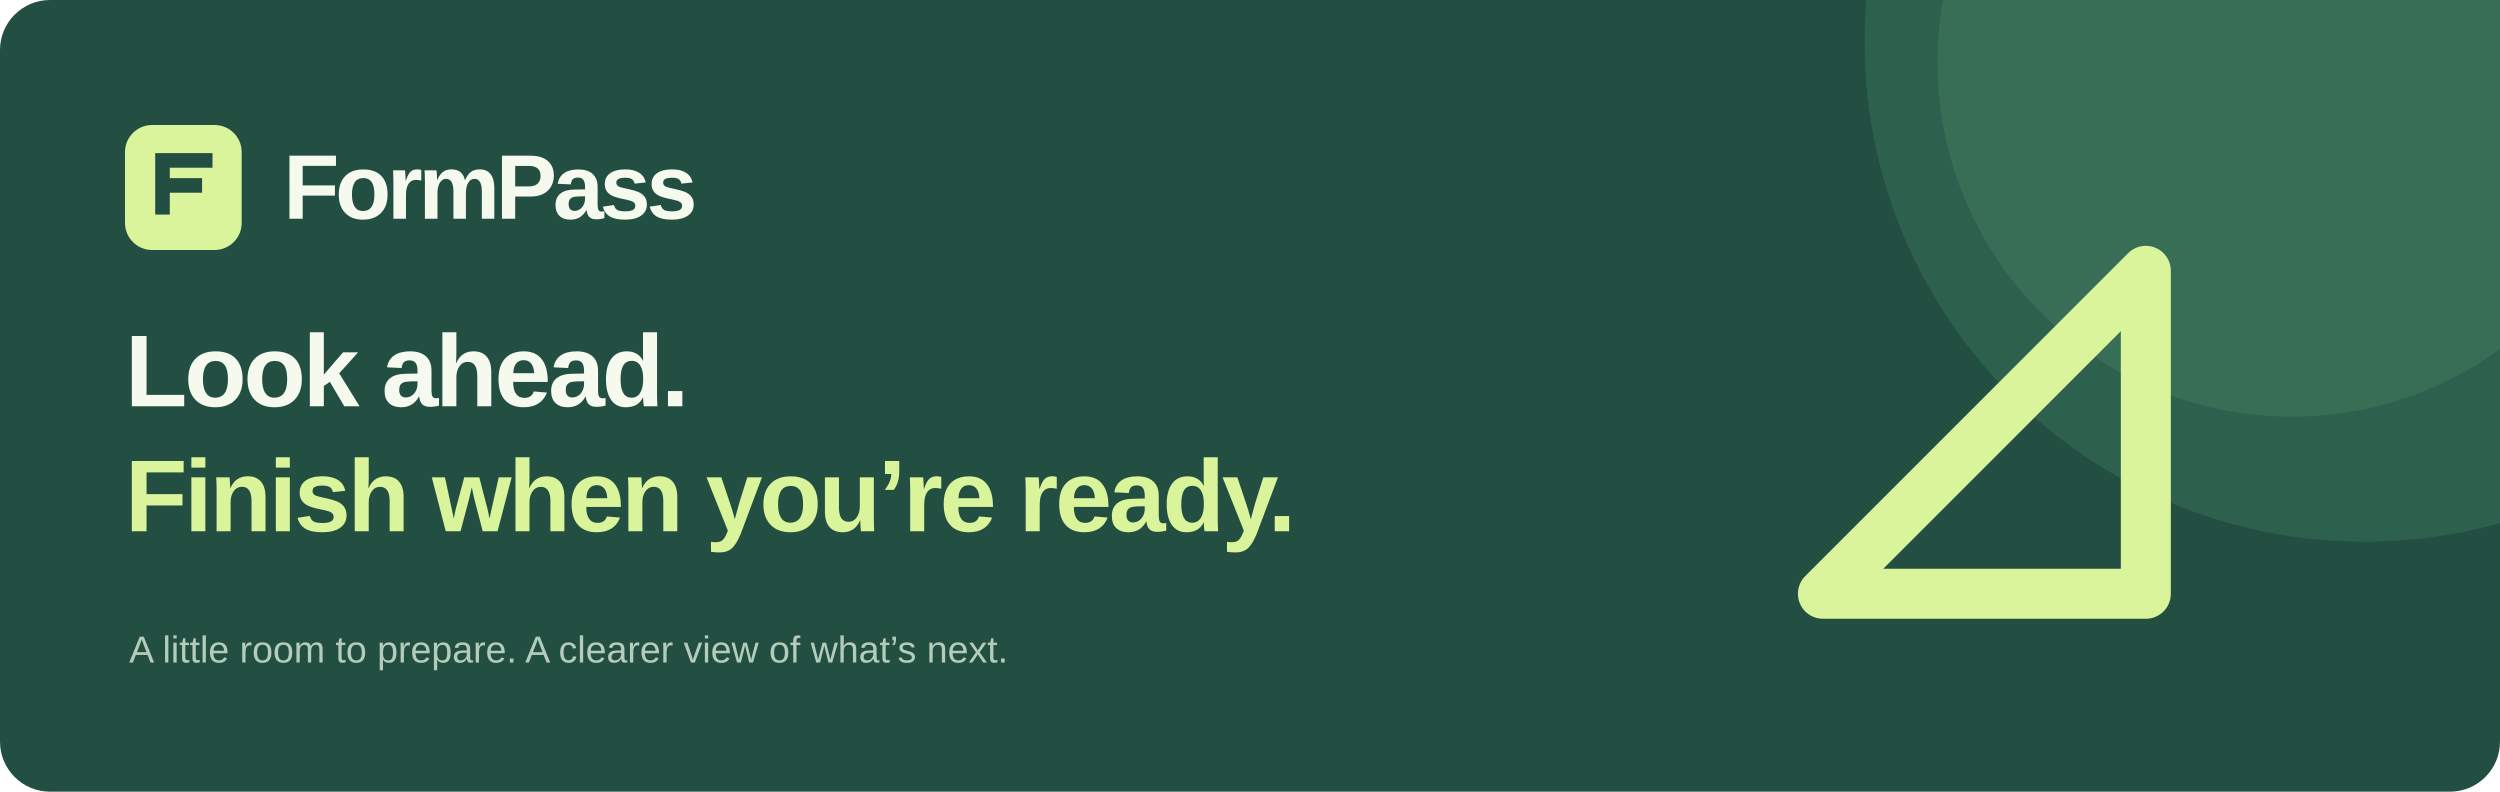
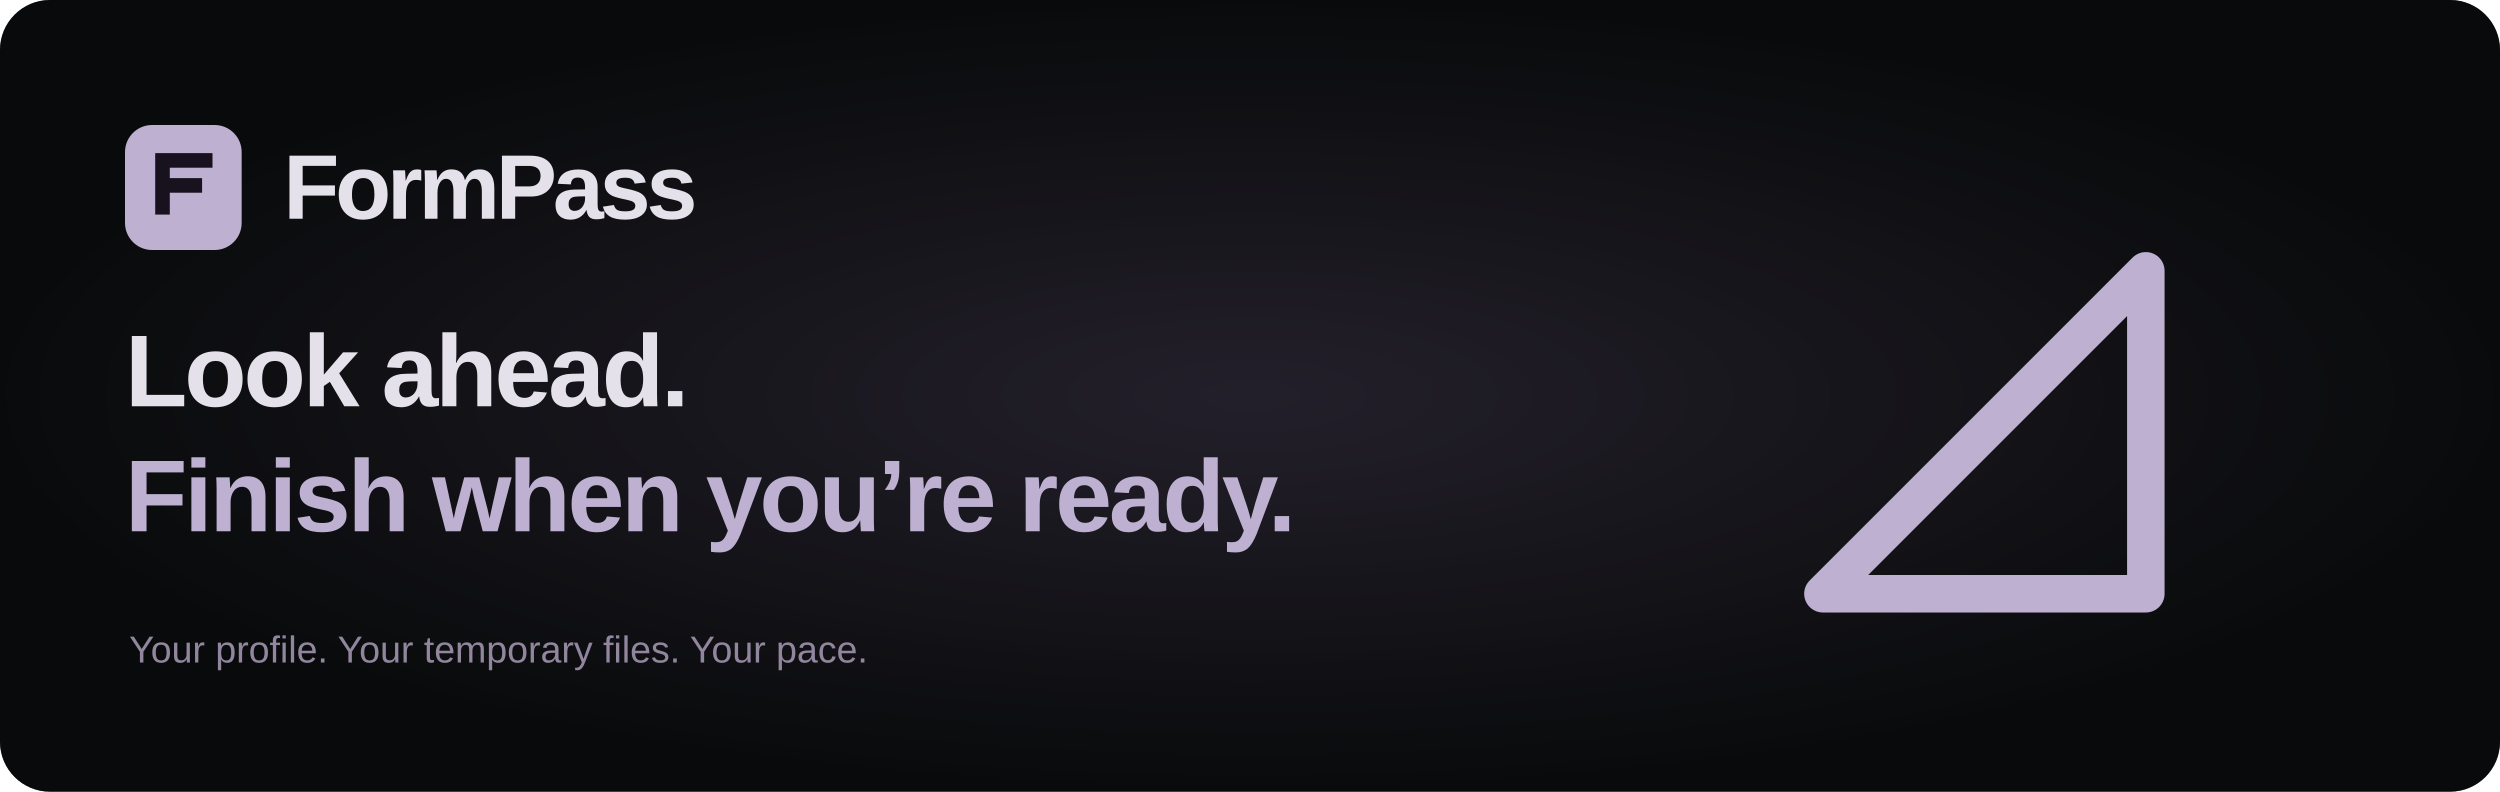
<svg xmlns="http://www.w3.org/2000/svg" width="1200" height="380" viewBox="0 0 1200 380" role="img" aria-label="FormPass. Look ahead. Finish when you're ready.">
-   <rect width="1200" height="380" rx="24" fill="#234f42" />
-   <circle cx="1135" cy="20" r="240" fill="#2e604e" />
-   <circle cx="1100" cy="30" r="170" fill="#386e56" />
-   <path d="M875 285h155V130m-155 155 155-155" fill="none" stroke="#daf49b" stroke-width="24" stroke-linejoin="round" stroke-linecap="round" />
-   <rect x="60" y="60" width="56" height="60" rx="13" fill="#daf49b" />
-   <path d="M78 103V77h24m-24 12h19" fill="none" stroke="#234f42" stroke-width="7" />
-   <text x="136" y="105" fill="#f6faee" font-family="Segoe UI,Arial,sans-serif" font-size="44" font-weight="700" letter-spacing="-2">FormPass</text>
-   <text x="60" y="195" fill="#f6faee" font-family="Segoe UI,Arial,sans-serif" font-size="49" font-weight="600" letter-spacing="-1.5">Look ahead.</text>
-   <text x="60" y="255" fill="#daf49b" font-family="Segoe UI,Arial,sans-serif" font-size="49" font-weight="600" letter-spacing="-1.5">Finish when you’re ready.</text>
-   <text x="62" y="318" fill="#b4ccba" font-family="Segoe UI,Arial,sans-serif" font-size="18">A little room to prepare. A clearer view of what’s next.</text>
+   <defs>
+     <radialGradient id="glow">
+       <stop stop-color="#393044" />
+       <stop offset="1" stop-color="#090a0c" />
+     </radialGradient>
+   </defs>
+   <rect width="1200" height="380" rx="24" fill="#090a0c" />
+   <rect width="1200" height="380" rx="24" fill="url(#glow)" opacity=".55" />
+   <path d="M875 285h155V130m-155 155 155-155" fill="none" stroke="#bdb0d1" stroke-width="18" stroke-linejoin="round" stroke-linecap="round" />
+   <rect x="60" y="60" width="56" height="60" rx="13" fill="#bdb0d1" />
+   <path d="M78 103V77h24m-24 12h19" fill="none" stroke="#17121d" stroke-width="7" />
+   <text x="136" y="105" fill="#e5e1ea" font-family="Segoe UI,Arial,sans-serif" font-size="44" font-weight="700" letter-spacing="-2">FormPass</text>
+   <text x="60" y="195" fill="#e5e1ea" font-family="Segoe UI,Arial,sans-serif" font-size="49" font-weight="600" letter-spacing="-1.5">Look ahead.</text>
+   <text x="60" y="255" fill="#bdb0d1" font-family="Segoe UI,Arial,sans-serif" font-size="49" font-weight="600" letter-spacing="-1.5">Finish when you’re ready.</text>
+   <text x="62" y="318" fill="#92869e" font-family="Segoe UI,Arial,sans-serif" font-size="18">Your profile. Your temporary files. Your pace.</text>
</svg>
